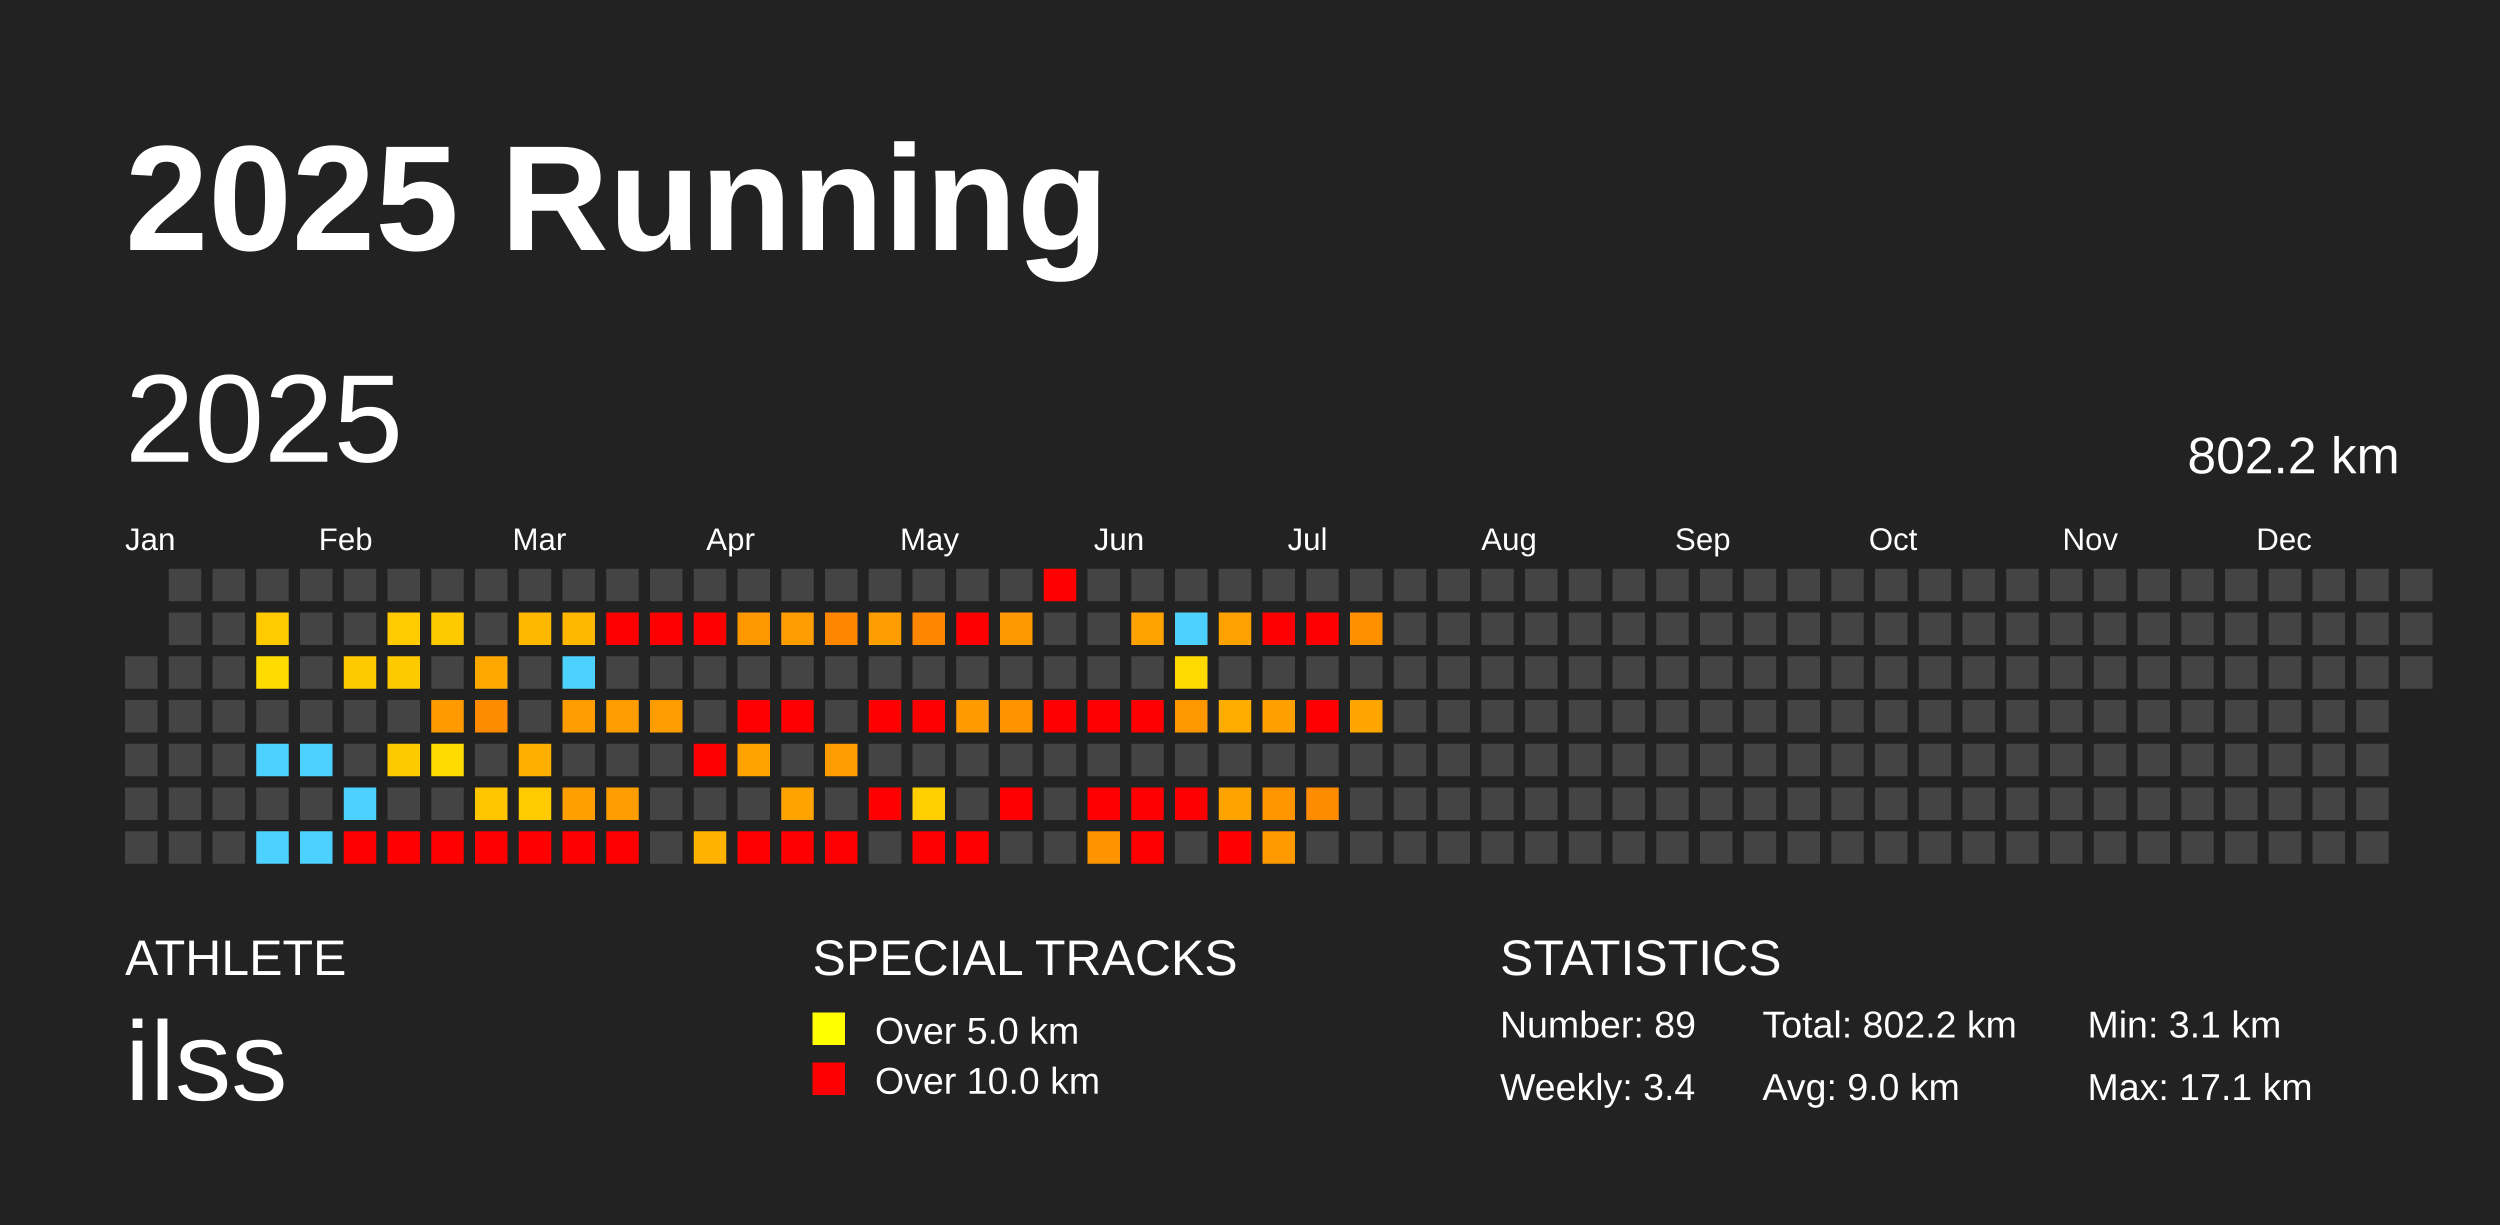
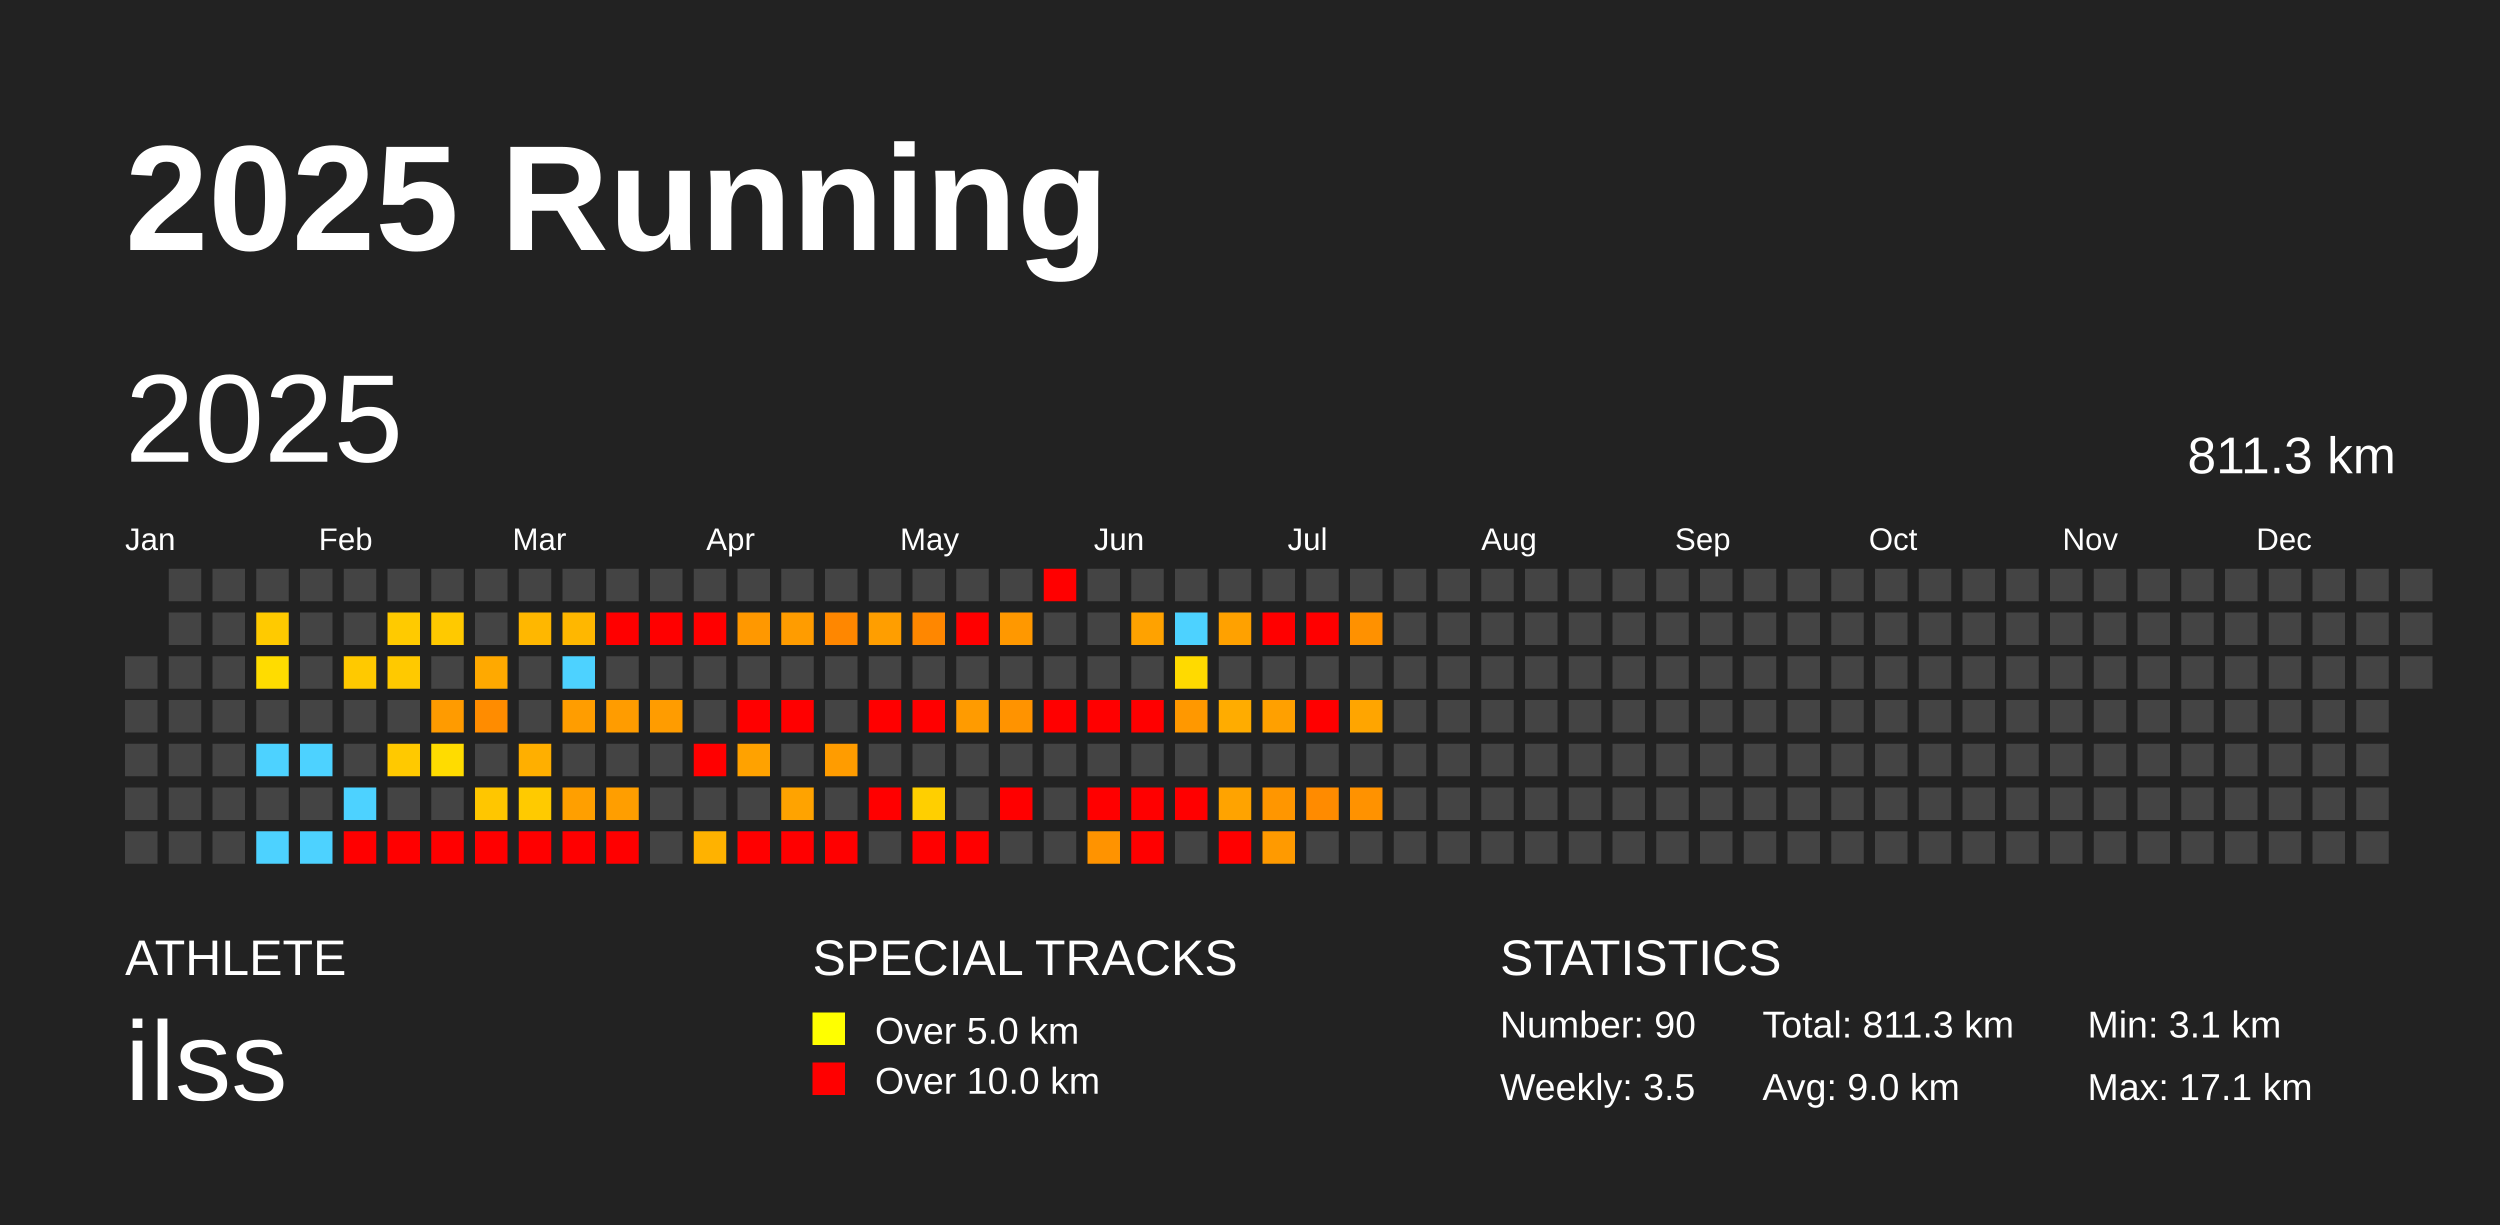
<svg xmlns="http://www.w3.org/2000/svg" baseProfile="full" height="98mm" version="1.1" viewBox="0,0,200,98" width="200mm">
  <defs />
  <rect fill="#222222" height="98" width="200" x="0" y="0" />
  <text fill="#FFFFFF" style="font-size:12px; font-family:Arial; font-weight:bold;" x="10" y="20">2025 Running</text>
  <text fill="#FFFFFF" style="font-size:4px; font-family:Arial" x="10" y="78">ATHLETE</text>
  <text fill="#FFFFFF" style="font-size:9px; font-family:Arial" x="10" y="88">ilss</text>
  <text fill="#FFFFFF" style="font-size:4px; font-family:Arial" x="65" y="78">SPECIAL TRACKS</text>
  <rect fill="yellow" height="2.6" width="2.6" x="65" y="81" />
  <text fill="#FFFFFF" style="font-size:3px; font-family:Arial" x="70" y="83.5">Over 5.0 km</text>
  <rect fill="red" height="2.6" width="2.6" x="65" y="85" />
  <text fill="#FFFFFF" style="font-size:3px; font-family:Arial" x="70" y="87.5">Over 10.0 km</text>
  <text fill="#FFFFFF" style="font-size:4px; font-family:Arial" x="120" y="78">STATISTICS</text>
-   <text fill="#FFFFFF" style="font-size:3px; font-family:Arial" x="120" y="83">Number: 89</text>
-   <text fill="#FFFFFF" style="font-size:3px; font-family:Arial" x="120" y="88">Weekly: 3.4</text>
-   <text fill="#FFFFFF" style="font-size:3px; font-family:Arial" x="141" y="83">Total: 802.2 km</text>
+   <text fill="#FFFFFF" style="font-size:3px; font-family:Arial" x="120" y="83">Number: 90</text>
+   <text fill="#FFFFFF" style="font-size:3px; font-family:Arial" x="120" y="88">Weekly: 3.5</text>
+   <text fill="#FFFFFF" style="font-size:3px; font-family:Arial" x="141" y="83">Total: 811.3 km</text>
  <text fill="#FFFFFF" style="font-size:3px; font-family:Arial" x="141" y="88">Avg: 9.0 km</text>
  <text fill="#FFFFFF" style="font-size:3px; font-family:Arial" x="167" y="83">Min: 3.1 km</text>
  <text fill="#FFFFFF" style="font-size:3px; font-family:Arial" x="167" y="88">Max: 17.1 km</text>
  <text dominant-baseline="hanging" fill="#FFFFFF" style="font-size:10.0px; font-family:Arial;" x="10" y="30">2025</text>
-   <text dominant-baseline="hanging" fill="#FFFFFF" style="font-size:4.125px; font-family:Arial;" x="175" y="35">802.2 km</text>
+   <text dominant-baseline="hanging" fill="#FFFFFF" style="font-size:4.125px; font-family:Arial;" x="175" y="35">811.3 km</text>
  <text fill="#FFFFFF" style="font-size:2.5px; font-family:Arial" x="10.0" y="44">Jan</text>
  <text fill="#FFFFFF" style="font-size:2.5px; font-family:Arial" x="25.5" y="44">Feb</text>
  <text fill="#FFFFFF" style="font-size:2.5px; font-family:Arial" x="41.0" y="44">Mar</text>
  <text fill="#FFFFFF" style="font-size:2.5px; font-family:Arial" x="56.5" y="44">Apr</text>
  <text fill="#FFFFFF" style="font-size:2.5px; font-family:Arial" x="72.0" y="44">May</text>
  <text fill="#FFFFFF" style="font-size:2.5px; font-family:Arial" x="87.5" y="44">Jun</text>
  <text fill="#FFFFFF" style="font-size:2.5px; font-family:Arial" x="103.0" y="44">Jul</text>
  <text fill="#FFFFFF" style="font-size:2.5px; font-family:Arial" x="118.5" y="44">Aug</text>
  <text fill="#FFFFFF" style="font-size:2.5px; font-family:Arial" x="134.0" y="44">Sep</text>
  <text fill="#FFFFFF" style="font-size:2.5px; font-family:Arial" x="149.5" y="44">Oct</text>
  <text fill="#FFFFFF" style="font-size:2.5px; font-family:Arial" x="165.0" y="44">Nov</text>
  <text fill="#FFFFFF" style="font-size:2.5px; font-family:Arial" x="180.5" y="44">Dec</text>
  <rect fill="#444444" height="2.6" width="2.6" x="10.0" y="52.5" />
  <rect fill="#444444" height="2.6" width="2.6" x="10.0" y="56.0" />
  <rect fill="#444444" height="2.6" width="2.6" x="10.0" y="59.5" />
  <rect fill="#444444" height="2.6" width="2.6" x="10.0" y="63.0" />
  <rect fill="#444444" height="2.6" width="2.6" x="10.0" y="66.5" />
  <rect fill="#444444" height="2.6" width="2.6" x="13.5" y="45.5" />
  <rect fill="#444444" height="2.6" width="2.6" x="13.5" y="49.0" />
  <rect fill="#444444" height="2.6" width="2.6" x="13.5" y="52.5" />
  <rect fill="#444444" height="2.6" width="2.6" x="13.5" y="56.0" />
  <rect fill="#444444" height="2.6" width="2.6" x="13.5" y="59.5" />
  <rect fill="#444444" height="2.6" width="2.6" x="13.5" y="63.0" />
  <rect fill="#444444" height="2.6" width="2.6" x="13.5" y="66.5" />
  <rect fill="#444444" height="2.6" width="2.6" x="17.0" y="45.5" />
  <rect fill="#444444" height="2.6" width="2.6" x="17.0" y="49.0" />
  <rect fill="#444444" height="2.6" width="2.6" x="17.0" y="52.5" />
  <rect fill="#444444" height="2.6" width="2.6" x="17.0" y="56.0" />
  <rect fill="#444444" height="2.6" width="2.6" x="17.0" y="59.5" />
  <rect fill="#444444" height="2.6" width="2.6" x="17.0" y="63.0" />
  <rect fill="#444444" height="2.6" width="2.6" x="17.0" y="66.5" />
  <rect fill="#444444" height="2.6" width="2.6" x="20.5" y="45.5" />
  <rect fill="#ffca00" height="2.6" width="2.6" x="20.5" y="49.0" />
  <rect fill="#ffdc00" height="2.6" width="2.6" x="20.5" y="52.5" />
  <rect fill="#444444" height="2.6" width="2.6" x="20.5" y="56.0" />
  <rect fill="#4dd2ff" height="2.6" width="2.6" x="20.5" y="59.5" />
  <rect fill="#444444" height="2.6" width="2.6" x="20.5" y="63.0" />
  <rect fill="#4dd2ff" height="2.6" width="2.6" x="20.5" y="66.5" />
  <rect fill="#444444" height="2.6" width="2.6" x="24.0" y="45.5" />
  <rect fill="#444444" height="2.6" width="2.6" x="24.0" y="49.0" />
  <rect fill="#444444" height="2.6" width="2.6" x="24.0" y="52.5" />
  <rect fill="#444444" height="2.6" width="2.6" x="24.0" y="56.0" />
  <rect fill="#4dd2ff" height="2.6" width="2.6" x="24.0" y="59.5" />
  <rect fill="#444444" height="2.6" width="2.6" x="24.0" y="63.0" />
  <rect fill="#4dd2ff" height="2.6" width="2.6" x="24.0" y="66.5" />
  <rect fill="#444444" height="2.6" width="2.6" x="27.5" y="45.5" />
  <rect fill="#444444" height="2.6" width="2.6" x="27.5" y="49.0" />
  <rect fill="#ffc900" height="2.6" width="2.6" x="27.5" y="52.5" />
  <rect fill="#444444" height="2.6" width="2.6" x="27.5" y="56.0" />
  <rect fill="#444444" height="2.6" width="2.6" x="27.5" y="59.5" />
  <rect fill="#4dd2ff" height="2.6" width="2.6" x="27.5" y="63.0" />
  <rect fill="red" height="2.6" width="2.6" x="27.5" y="66.5" />
  <rect fill="#444444" height="2.6" width="2.6" x="31.0" y="45.5" />
  <rect fill="#ffca00" height="2.6" width="2.6" x="31.0" y="49.0" />
  <rect fill="#ffc900" height="2.6" width="2.6" x="31.0" y="52.5" />
  <rect fill="#444444" height="2.6" width="2.6" x="31.0" y="56.0" />
  <rect fill="#ffc900" height="2.6" width="2.6" x="31.0" y="59.5" />
  <rect fill="#444444" height="2.6" width="2.6" x="31.0" y="63.0" />
  <rect fill="red" height="2.6" width="2.6" x="31.0" y="66.5" />
  <rect fill="#444444" height="2.6" width="2.6" x="34.5" y="45.5" />
  <rect fill="#ffc900" height="2.6" width="2.6" x="34.5" y="49.0" />
  <rect fill="#444444" height="2.6" width="2.6" x="34.5" y="52.5" />
  <rect fill="#ff9b00" height="2.6" width="2.6" x="34.5" y="56.0" />
  <rect fill="#ffdc00" height="2.6" width="2.6" x="34.5" y="59.5" />
  <rect fill="#444444" height="2.6" width="2.6" x="34.5" y="63.0" />
  <rect fill="red" height="2.6" width="2.6" x="34.5" y="66.5" />
  <rect fill="#444444" height="2.6" width="2.6" x="38.0" y="45.5" />
  <rect fill="#444444" height="2.6" width="2.6" x="38.0" y="49.0" />
  <rect fill="#ffa900" height="2.6" width="2.6" x="38.0" y="52.5" />
  <rect fill="#ff8c00" height="2.6" width="2.6" x="38.0" y="56.0" />
  <rect fill="#444444" height="2.6" width="2.6" x="38.0" y="59.5" />
  <rect fill="#ffc600" height="2.6" width="2.6" x="38.0" y="63.0" />
  <rect fill="red" height="2.6" width="2.6" x="38.0" y="66.5" />
  <rect fill="#444444" height="2.6" width="2.6" x="41.5" y="45.5" />
  <rect fill="#ffb700" height="2.6" width="2.6" x="41.5" y="49.0" />
  <rect fill="#444444" height="2.6" width="2.6" x="41.5" y="52.5" />
  <rect fill="#444444" height="2.6" width="2.6" x="41.5" y="56.0" />
  <rect fill="#ffaf00" height="2.6" width="2.6" x="41.5" y="59.5" />
  <rect fill="#ffca00" height="2.6" width="2.6" x="41.5" y="63.0" />
  <rect fill="red" height="2.6" width="2.6" x="41.5" y="66.5" />
  <rect fill="#444444" height="2.6" width="2.6" x="45.0" y="45.5" />
  <rect fill="#ffb700" height="2.6" width="2.6" x="45.0" y="49.0" />
  <rect fill="#4dd2ff" height="2.6" width="2.6" x="45.0" y="52.5" />
  <rect fill="#ff9d00" height="2.6" width="2.6" x="45.0" y="56.0" />
  <rect fill="#444444" height="2.6" width="2.6" x="45.0" y="59.5" />
  <rect fill="#ff9f00" height="2.6" width="2.6" x="45.0" y="63.0" />
  <rect fill="red" height="2.6" width="2.6" x="45.0" y="66.5" />
  <rect fill="#444444" height="2.6" width="2.6" x="48.5" y="45.5" />
  <rect fill="red" height="2.6" width="2.6" x="48.5" y="49.0" />
  <rect fill="#444444" height="2.6" width="2.6" x="48.5" y="52.5" />
  <rect fill="#ff9c00" height="2.6" width="2.6" x="48.5" y="56.0" />
  <rect fill="#444444" height="2.6" width="2.6" x="48.5" y="59.5" />
  <rect fill="#ff9e00" height="2.6" width="2.6" x="48.5" y="63.0" />
  <rect fill="red" height="2.6" width="2.6" x="48.5" y="66.5" />
  <rect fill="#444444" height="2.6" width="2.6" x="52.0" y="45.5" />
  <rect fill="red" height="2.6" width="2.6" x="52.0" y="49.0" />
  <rect fill="#444444" height="2.6" width="2.6" x="52.0" y="52.5" />
  <rect fill="#ff9c00" height="2.6" width="2.6" x="52.0" y="56.0" />
  <rect fill="#444444" height="2.6" width="2.6" x="52.0" y="59.5" />
  <rect fill="#444444" height="2.6" width="2.6" x="52.0" y="63.0" />
  <rect fill="#444444" height="2.6" width="2.6" x="52.0" y="66.5" />
  <rect fill="#444444" height="2.6" width="2.6" x="55.5" y="45.5" />
  <rect fill="red" height="2.6" width="2.6" x="55.5" y="49.0" />
  <rect fill="#444444" height="2.6" width="2.6" x="55.5" y="52.5" />
  <rect fill="#444444" height="2.6" width="2.6" x="55.5" y="56.0" />
  <rect fill="red" height="2.6" width="2.6" x="55.5" y="59.5" />
  <rect fill="#444444" height="2.6" width="2.6" x="55.5" y="63.0" />
  <rect fill="#ffb200" height="2.6" width="2.6" x="55.5" y="66.5" />
  <rect fill="#444444" height="2.6" width="2.6" x="59.0" y="45.5" />
  <rect fill="#ff9800" height="2.6" width="2.6" x="59.0" y="49.0" />
  <rect fill="#444444" height="2.6" width="2.6" x="59.0" y="52.5" />
  <rect fill="red" height="2.6" width="2.6" x="59.0" y="56.0" />
  <rect fill="#ffa200" height="2.6" width="2.6" x="59.0" y="59.5" />
  <rect fill="#444444" height="2.6" width="2.6" x="59.0" y="63.0" />
  <rect fill="red" height="2.6" width="2.6" x="59.0" y="66.5" />
  <rect fill="#444444" height="2.6" width="2.6" x="62.5" y="45.5" />
  <rect fill="#ff9c00" height="2.6" width="2.6" x="62.5" y="49.0" />
  <rect fill="#444444" height="2.6" width="2.6" x="62.5" y="52.5" />
  <rect fill="red" height="2.6" width="2.6" x="62.5" y="56.0" />
  <rect fill="#444444" height="2.6" width="2.6" x="62.5" y="59.5" />
  <rect fill="#ffa300" height="2.6" width="2.6" x="62.5" y="63.0" />
  <rect fill="red" height="2.6" width="2.6" x="62.5" y="66.5" />
  <rect fill="#444444" height="2.6" width="2.6" x="66.0" y="45.5" />
  <rect fill="#ff8700" height="2.6" width="2.6" x="66.0" y="49.0" />
  <rect fill="#444444" height="2.6" width="2.6" x="66.0" y="52.5" />
  <rect fill="#444444" height="2.6" width="2.6" x="66.0" y="56.0" />
  <rect fill="#ff9c00" height="2.6" width="2.6" x="66.0" y="59.5" />
  <rect fill="#444444" height="2.6" width="2.6" x="66.0" y="63.0" />
  <rect fill="red" height="2.6" width="2.6" x="66.0" y="66.5" />
  <rect fill="#444444" height="2.6" width="2.6" x="69.5" y="45.5" />
  <rect fill="#ff9e00" height="2.6" width="2.6" x="69.5" y="49.0" />
  <rect fill="#444444" height="2.6" width="2.6" x="69.5" y="52.5" />
  <rect fill="red" height="2.6" width="2.6" x="69.5" y="56.0" />
  <rect fill="#444444" height="2.6" width="2.6" x="69.5" y="59.5" />
  <rect fill="red" height="2.6" width="2.6" x="69.5" y="63.0" />
  <rect fill="#444444" height="2.6" width="2.6" x="69.5" y="66.5" />
  <rect fill="#444444" height="2.6" width="2.6" x="73.0" y="45.5" />
  <rect fill="#ff8700" height="2.6" width="2.6" x="73.0" y="49.0" />
  <rect fill="#444444" height="2.6" width="2.6" x="73.0" y="52.5" />
  <rect fill="red" height="2.6" width="2.6" x="73.0" y="56.0" />
  <rect fill="#444444" height="2.6" width="2.6" x="73.0" y="59.5" />
  <rect fill="#ffcf00" height="2.6" width="2.6" x="73.0" y="63.0" />
  <rect fill="red" height="2.6" width="2.6" x="73.0" y="66.5" />
  <rect fill="#444444" height="2.6" width="2.6" x="76.5" y="45.5" />
  <rect fill="red" height="2.6" width="2.6" x="76.5" y="49.0" />
  <rect fill="#444444" height="2.6" width="2.6" x="76.5" y="52.5" />
  <rect fill="#ff9b00" height="2.6" width="2.6" x="76.5" y="56.0" />
  <rect fill="#444444" height="2.6" width="2.6" x="76.5" y="59.5" />
  <rect fill="#444444" height="2.6" width="2.6" x="76.5" y="63.0" />
  <rect fill="red" height="2.6" width="2.6" x="76.5" y="66.5" />
  <rect fill="#444444" height="2.6" width="2.6" x="80.0" y="45.5" />
  <rect fill="#ff9800" height="2.6" width="2.6" x="80.0" y="49.0" />
  <rect fill="#444444" height="2.6" width="2.6" x="80.0" y="52.5" />
  <rect fill="#ff9300" height="2.6" width="2.6" x="80.0" y="56.0" />
  <rect fill="#444444" height="2.6" width="2.6" x="80.0" y="59.5" />
  <rect fill="red" height="2.6" width="2.6" x="80.0" y="63.0" />
  <rect fill="#444444" height="2.6" width="2.6" x="80.0" y="66.5" />
  <rect fill="red" height="2.6" width="2.6" x="83.5" y="45.5" />
  <rect fill="#444444" height="2.6" width="2.6" x="83.5" y="49.0" />
  <rect fill="#444444" height="2.6" width="2.6" x="83.5" y="52.5" />
  <rect fill="red" height="2.6" width="2.6" x="83.5" y="56.0" />
  <rect fill="#444444" height="2.6" width="2.6" x="83.5" y="59.5" />
  <rect fill="#444444" height="2.6" width="2.6" x="83.5" y="63.0" />
  <rect fill="#444444" height="2.6" width="2.6" x="83.5" y="66.5" />
  <rect fill="#444444" height="2.6" width="2.6" x="87.0" y="45.5" />
  <rect fill="#444444" height="2.6" width="2.6" x="87.0" y="49.0" />
  <rect fill="#444444" height="2.6" width="2.6" x="87.0" y="52.5" />
  <rect fill="red" height="2.6" width="2.6" x="87.0" y="56.0" />
  <rect fill="#444444" height="2.6" width="2.6" x="87.0" y="59.5" />
  <rect fill="red" height="2.6" width="2.6" x="87.0" y="63.0" />
  <rect fill="#ff9300" height="2.6" width="2.6" x="87.0" y="66.5" />
  <rect fill="#444444" height="2.6" width="2.6" x="90.5" y="45.5" />
  <rect fill="#ffa200" height="2.6" width="2.6" x="90.5" y="49.0" />
  <rect fill="#444444" height="2.6" width="2.6" x="90.5" y="52.5" />
  <rect fill="red" height="2.6" width="2.6" x="90.5" y="56.0" />
  <rect fill="#444444" height="2.6" width="2.6" x="90.5" y="59.5" />
  <rect fill="red" height="2.6" width="2.6" x="90.5" y="63.0" />
  <rect fill="red" height="2.6" width="2.6" x="90.5" y="66.5" />
  <rect fill="#444444" height="2.6" width="2.6" x="94.0" y="45.5" />
  <rect fill="#4dd2ff" height="2.6" width="2.6" x="94.0" y="49.0" />
  <rect fill="#ffda00" height="2.6" width="2.6" x="94.0" y="52.5" />
  <rect fill="#ff9800" height="2.6" width="2.6" x="94.0" y="56.0" />
  <rect fill="#444444" height="2.6" width="2.6" x="94.0" y="59.5" />
  <rect fill="red" height="2.6" width="2.6" x="94.0" y="63.0" />
  <rect fill="#444444" height="2.6" width="2.6" x="94.0" y="66.5" />
  <rect fill="#444444" height="2.6" width="2.6" x="97.5" y="45.5" />
  <rect fill="#ffa100" height="2.6" width="2.6" x="97.5" y="49.0" />
  <rect fill="#444444" height="2.6" width="2.6" x="97.5" y="52.5" />
  <rect fill="#ffac00" height="2.6" width="2.6" x="97.5" y="56.0" />
  <rect fill="#444444" height="2.6" width="2.6" x="97.5" y="59.5" />
  <rect fill="#ffa300" height="2.6" width="2.6" x="97.5" y="63.0" />
  <rect fill="red" height="2.6" width="2.6" x="97.5" y="66.5" />
  <rect fill="#444444" height="2.6" width="2.6" x="101.0" y="45.5" />
  <rect fill="red" height="2.6" width="2.6" x="101.0" y="49.0" />
  <rect fill="#444444" height="2.6" width="2.6" x="101.0" y="52.5" />
  <rect fill="#ffa000" height="2.6" width="2.6" x="101.0" y="56.0" />
  <rect fill="#444444" height="2.6" width="2.6" x="101.0" y="59.5" />
  <rect fill="#ff9600" height="2.6" width="2.6" x="101.0" y="63.0" />
  <rect fill="#ff9a00" height="2.6" width="2.6" x="101.0" y="66.5" />
  <rect fill="#444444" height="2.6" width="2.6" x="104.5" y="45.5" />
  <rect fill="red" height="2.6" width="2.6" x="104.5" y="49.0" />
  <rect fill="#444444" height="2.6" width="2.6" x="104.5" y="52.5" />
  <rect fill="red" height="2.6" width="2.6" x="104.5" y="56.0" />
  <rect fill="#444444" height="2.6" width="2.6" x="104.5" y="59.5" />
  <rect fill="#ff8b00" height="2.6" width="2.6" x="104.5" y="63.0" />
  <rect fill="#444444" height="2.6" width="2.6" x="104.5" y="66.5" />
  <rect fill="#444444" height="2.6" width="2.6" x="108.0" y="45.5" />
  <rect fill="#ff9100" height="2.6" width="2.6" x="108.0" y="49.0" />
  <rect fill="#444444" height="2.6" width="2.6" x="108.0" y="52.5" />
  <rect fill="#ffa500" height="2.6" width="2.6" x="108.0" y="56.0" />
  <rect fill="#444444" height="2.6" width="2.6" x="108.0" y="59.5" />
-   <rect fill="#444444" height="2.6" width="2.6" x="108.0" y="63.0" />
+   <rect fill="#ff9200" height="2.6" width="2.6" x="108.0" y="63.0" />
  <rect fill="#444444" height="2.6" width="2.6" x="108.0" y="66.5" />
  <rect fill="#444444" height="2.6" width="2.6" x="111.5" y="45.5" />
  <rect fill="#444444" height="2.6" width="2.6" x="111.5" y="49.0" />
  <rect fill="#444444" height="2.6" width="2.6" x="111.5" y="52.5" />
  <rect fill="#444444" height="2.6" width="2.6" x="111.5" y="56.0" />
  <rect fill="#444444" height="2.6" width="2.6" x="111.5" y="59.5" />
  <rect fill="#444444" height="2.6" width="2.6" x="111.5" y="63.0" />
  <rect fill="#444444" height="2.6" width="2.6" x="111.5" y="66.5" />
  <rect fill="#444444" height="2.6" width="2.6" x="115.0" y="45.5" />
  <rect fill="#444444" height="2.6" width="2.6" x="115.0" y="49.0" />
  <rect fill="#444444" height="2.6" width="2.6" x="115.0" y="52.5" />
  <rect fill="#444444" height="2.6" width="2.6" x="115.0" y="56.0" />
  <rect fill="#444444" height="2.6" width="2.6" x="115.0" y="59.5" />
  <rect fill="#444444" height="2.6" width="2.6" x="115.0" y="63.0" />
  <rect fill="#444444" height="2.6" width="2.6" x="115.0" y="66.5" />
  <rect fill="#444444" height="2.6" width="2.6" x="118.5" y="45.5" />
  <rect fill="#444444" height="2.6" width="2.6" x="118.5" y="49.0" />
  <rect fill="#444444" height="2.6" width="2.6" x="118.5" y="52.5" />
  <rect fill="#444444" height="2.6" width="2.6" x="118.5" y="56.0" />
  <rect fill="#444444" height="2.6" width="2.6" x="118.5" y="59.5" />
  <rect fill="#444444" height="2.6" width="2.6" x="118.5" y="63.0" />
  <rect fill="#444444" height="2.6" width="2.6" x="118.5" y="66.5" />
  <rect fill="#444444" height="2.6" width="2.6" x="122.0" y="45.5" />
  <rect fill="#444444" height="2.6" width="2.6" x="122.0" y="49.0" />
  <rect fill="#444444" height="2.6" width="2.6" x="122.0" y="52.5" />
  <rect fill="#444444" height="2.6" width="2.6" x="122.0" y="56.0" />
  <rect fill="#444444" height="2.6" width="2.6" x="122.0" y="59.5" />
  <rect fill="#444444" height="2.6" width="2.6" x="122.0" y="63.0" />
  <rect fill="#444444" height="2.6" width="2.6" x="122.0" y="66.5" />
  <rect fill="#444444" height="2.6" width="2.6" x="125.5" y="45.5" />
  <rect fill="#444444" height="2.6" width="2.6" x="125.5" y="49.0" />
  <rect fill="#444444" height="2.6" width="2.6" x="125.5" y="52.5" />
  <rect fill="#444444" height="2.6" width="2.6" x="125.5" y="56.0" />
  <rect fill="#444444" height="2.6" width="2.6" x="125.5" y="59.5" />
  <rect fill="#444444" height="2.6" width="2.6" x="125.5" y="63.0" />
  <rect fill="#444444" height="2.6" width="2.6" x="125.5" y="66.5" />
  <rect fill="#444444" height="2.6" width="2.6" x="129.0" y="45.5" />
  <rect fill="#444444" height="2.6" width="2.6" x="129.0" y="49.0" />
  <rect fill="#444444" height="2.6" width="2.6" x="129.0" y="52.5" />
  <rect fill="#444444" height="2.6" width="2.6" x="129.0" y="56.0" />
  <rect fill="#444444" height="2.6" width="2.6" x="129.0" y="59.5" />
  <rect fill="#444444" height="2.6" width="2.6" x="129.0" y="63.0" />
  <rect fill="#444444" height="2.6" width="2.6" x="129.0" y="66.5" />
  <rect fill="#444444" height="2.6" width="2.6" x="132.5" y="45.5" />
  <rect fill="#444444" height="2.6" width="2.6" x="132.5" y="49.0" />
  <rect fill="#444444" height="2.6" width="2.6" x="132.5" y="52.5" />
  <rect fill="#444444" height="2.6" width="2.6" x="132.5" y="56.0" />
  <rect fill="#444444" height="2.6" width="2.6" x="132.5" y="59.5" />
  <rect fill="#444444" height="2.6" width="2.6" x="132.5" y="63.0" />
  <rect fill="#444444" height="2.6" width="2.6" x="132.5" y="66.5" />
  <rect fill="#444444" height="2.6" width="2.6" x="136.0" y="45.5" />
  <rect fill="#444444" height="2.6" width="2.6" x="136.0" y="49.0" />
  <rect fill="#444444" height="2.6" width="2.6" x="136.0" y="52.5" />
  <rect fill="#444444" height="2.6" width="2.6" x="136.0" y="56.0" />
  <rect fill="#444444" height="2.6" width="2.6" x="136.0" y="59.5" />
  <rect fill="#444444" height="2.6" width="2.6" x="136.0" y="63.0" />
  <rect fill="#444444" height="2.6" width="2.6" x="136.0" y="66.5" />
  <rect fill="#444444" height="2.6" width="2.6" x="139.5" y="45.5" />
  <rect fill="#444444" height="2.6" width="2.6" x="139.5" y="49.0" />
  <rect fill="#444444" height="2.6" width="2.6" x="139.5" y="52.5" />
  <rect fill="#444444" height="2.6" width="2.6" x="139.5" y="56.0" />
  <rect fill="#444444" height="2.6" width="2.6" x="139.5" y="59.5" />
  <rect fill="#444444" height="2.6" width="2.6" x="139.5" y="63.0" />
  <rect fill="#444444" height="2.6" width="2.6" x="139.5" y="66.5" />
  <rect fill="#444444" height="2.6" width="2.6" x="143.0" y="45.5" />
  <rect fill="#444444" height="2.6" width="2.6" x="143.0" y="49.0" />
  <rect fill="#444444" height="2.6" width="2.6" x="143.0" y="52.5" />
  <rect fill="#444444" height="2.6" width="2.6" x="143.0" y="56.0" />
  <rect fill="#444444" height="2.6" width="2.6" x="143.0" y="59.5" />
  <rect fill="#444444" height="2.6" width="2.6" x="143.0" y="63.0" />
  <rect fill="#444444" height="2.6" width="2.6" x="143.0" y="66.5" />
  <rect fill="#444444" height="2.6" width="2.6" x="146.5" y="45.5" />
  <rect fill="#444444" height="2.6" width="2.6" x="146.5" y="49.0" />
  <rect fill="#444444" height="2.6" width="2.6" x="146.5" y="52.5" />
  <rect fill="#444444" height="2.6" width="2.6" x="146.5" y="56.0" />
  <rect fill="#444444" height="2.6" width="2.6" x="146.5" y="59.5" />
  <rect fill="#444444" height="2.6" width="2.6" x="146.5" y="63.0" />
  <rect fill="#444444" height="2.6" width="2.6" x="146.5" y="66.5" />
  <rect fill="#444444" height="2.6" width="2.6" x="150.0" y="45.5" />
  <rect fill="#444444" height="2.6" width="2.6" x="150.0" y="49.0" />
  <rect fill="#444444" height="2.6" width="2.6" x="150.0" y="52.5" />
  <rect fill="#444444" height="2.6" width="2.6" x="150.0" y="56.0" />
  <rect fill="#444444" height="2.6" width="2.6" x="150.0" y="59.5" />
  <rect fill="#444444" height="2.6" width="2.6" x="150.0" y="63.0" />
  <rect fill="#444444" height="2.6" width="2.6" x="150.0" y="66.5" />
  <rect fill="#444444" height="2.6" width="2.6" x="153.5" y="45.5" />
  <rect fill="#444444" height="2.6" width="2.6" x="153.5" y="49.0" />
  <rect fill="#444444" height="2.6" width="2.6" x="153.5" y="52.5" />
  <rect fill="#444444" height="2.6" width="2.6" x="153.5" y="56.0" />
  <rect fill="#444444" height="2.6" width="2.6" x="153.5" y="59.5" />
  <rect fill="#444444" height="2.6" width="2.6" x="153.5" y="63.0" />
  <rect fill="#444444" height="2.6" width="2.6" x="153.5" y="66.5" />
  <rect fill="#444444" height="2.6" width="2.6" x="157.0" y="45.5" />
  <rect fill="#444444" height="2.6" width="2.6" x="157.0" y="49.0" />
  <rect fill="#444444" height="2.6" width="2.6" x="157.0" y="52.5" />
  <rect fill="#444444" height="2.6" width="2.6" x="157.0" y="56.0" />
  <rect fill="#444444" height="2.6" width="2.6" x="157.0" y="59.5" />
  <rect fill="#444444" height="2.6" width="2.6" x="157.0" y="63.0" />
  <rect fill="#444444" height="2.6" width="2.6" x="157.0" y="66.5" />
  <rect fill="#444444" height="2.6" width="2.6" x="160.5" y="45.5" />
  <rect fill="#444444" height="2.6" width="2.6" x="160.5" y="49.0" />
  <rect fill="#444444" height="2.6" width="2.6" x="160.5" y="52.5" />
  <rect fill="#444444" height="2.6" width="2.6" x="160.5" y="56.0" />
  <rect fill="#444444" height="2.6" width="2.6" x="160.5" y="59.5" />
  <rect fill="#444444" height="2.6" width="2.6" x="160.5" y="63.0" />
  <rect fill="#444444" height="2.6" width="2.6" x="160.5" y="66.5" />
  <rect fill="#444444" height="2.6" width="2.6" x="164.0" y="45.5" />
  <rect fill="#444444" height="2.6" width="2.6" x="164.0" y="49.0" />
  <rect fill="#444444" height="2.6" width="2.6" x="164.0" y="52.5" />
  <rect fill="#444444" height="2.6" width="2.6" x="164.0" y="56.0" />
  <rect fill="#444444" height="2.6" width="2.6" x="164.0" y="59.5" />
  <rect fill="#444444" height="2.6" width="2.6" x="164.0" y="63.0" />
  <rect fill="#444444" height="2.6" width="2.6" x="164.0" y="66.5" />
  <rect fill="#444444" height="2.6" width="2.6" x="167.5" y="45.5" />
  <rect fill="#444444" height="2.6" width="2.6" x="167.5" y="49.0" />
  <rect fill="#444444" height="2.6" width="2.6" x="167.5" y="52.5" />
  <rect fill="#444444" height="2.6" width="2.6" x="167.5" y="56.0" />
  <rect fill="#444444" height="2.6" width="2.6" x="167.5" y="59.5" />
  <rect fill="#444444" height="2.6" width="2.6" x="167.5" y="63.0" />
  <rect fill="#444444" height="2.6" width="2.6" x="167.5" y="66.5" />
  <rect fill="#444444" height="2.6" width="2.6" x="171.0" y="45.5" />
  <rect fill="#444444" height="2.6" width="2.6" x="171.0" y="49.0" />
  <rect fill="#444444" height="2.6" width="2.6" x="171.0" y="52.5" />
  <rect fill="#444444" height="2.6" width="2.6" x="171.0" y="56.0" />
  <rect fill="#444444" height="2.6" width="2.6" x="171.0" y="59.5" />
  <rect fill="#444444" height="2.6" width="2.6" x="171.0" y="63.0" />
  <rect fill="#444444" height="2.6" width="2.6" x="171.0" y="66.5" />
  <rect fill="#444444" height="2.6" width="2.6" x="174.5" y="45.5" />
  <rect fill="#444444" height="2.6" width="2.6" x="174.5" y="49.0" />
  <rect fill="#444444" height="2.6" width="2.6" x="174.5" y="52.5" />
  <rect fill="#444444" height="2.6" width="2.6" x="174.5" y="56.0" />
  <rect fill="#444444" height="2.6" width="2.6" x="174.5" y="59.5" />
  <rect fill="#444444" height="2.6" width="2.6" x="174.5" y="63.0" />
  <rect fill="#444444" height="2.6" width="2.6" x="174.5" y="66.5" />
  <rect fill="#444444" height="2.6" width="2.6" x="178.0" y="45.5" />
  <rect fill="#444444" height="2.6" width="2.6" x="178.0" y="49.0" />
  <rect fill="#444444" height="2.6" width="2.6" x="178.0" y="52.5" />
  <rect fill="#444444" height="2.6" width="2.6" x="178.0" y="56.0" />
  <rect fill="#444444" height="2.6" width="2.6" x="178.0" y="59.5" />
  <rect fill="#444444" height="2.6" width="2.6" x="178.0" y="63.0" />
  <rect fill="#444444" height="2.6" width="2.6" x="178.0" y="66.5" />
  <rect fill="#444444" height="2.6" width="2.6" x="181.5" y="45.5" />
  <rect fill="#444444" height="2.6" width="2.6" x="181.5" y="49.0" />
  <rect fill="#444444" height="2.6" width="2.6" x="181.5" y="52.5" />
  <rect fill="#444444" height="2.6" width="2.6" x="181.5" y="56.0" />
  <rect fill="#444444" height="2.6" width="2.6" x="181.5" y="59.5" />
  <rect fill="#444444" height="2.6" width="2.6" x="181.5" y="63.0" />
  <rect fill="#444444" height="2.6" width="2.6" x="181.5" y="66.5" />
  <rect fill="#444444" height="2.6" width="2.6" x="185.0" y="45.5" />
  <rect fill="#444444" height="2.6" width="2.6" x="185.0" y="49.0" />
  <rect fill="#444444" height="2.6" width="2.6" x="185.0" y="52.5" />
  <rect fill="#444444" height="2.6" width="2.6" x="185.0" y="56.0" />
  <rect fill="#444444" height="2.6" width="2.6" x="185.0" y="59.5" />
  <rect fill="#444444" height="2.6" width="2.6" x="185.0" y="63.0" />
  <rect fill="#444444" height="2.6" width="2.6" x="185.0" y="66.5" />
  <rect fill="#444444" height="2.6" width="2.6" x="188.5" y="45.5" />
  <rect fill="#444444" height="2.6" width="2.6" x="188.5" y="49.0" />
  <rect fill="#444444" height="2.6" width="2.6" x="188.5" y="52.5" />
  <rect fill="#444444" height="2.6" width="2.6" x="188.5" y="56.0" />
  <rect fill="#444444" height="2.6" width="2.6" x="188.5" y="59.5" />
  <rect fill="#444444" height="2.6" width="2.6" x="188.5" y="63.0" />
  <rect fill="#444444" height="2.6" width="2.6" x="188.5" y="66.5" />
  <rect fill="#444444" height="2.6" width="2.6" x="192.0" y="45.5" />
  <rect fill="#444444" height="2.6" width="2.6" x="192.0" y="49.0" />
  <rect fill="#444444" height="2.6" width="2.6" x="192.0" y="52.5" />
</svg>
